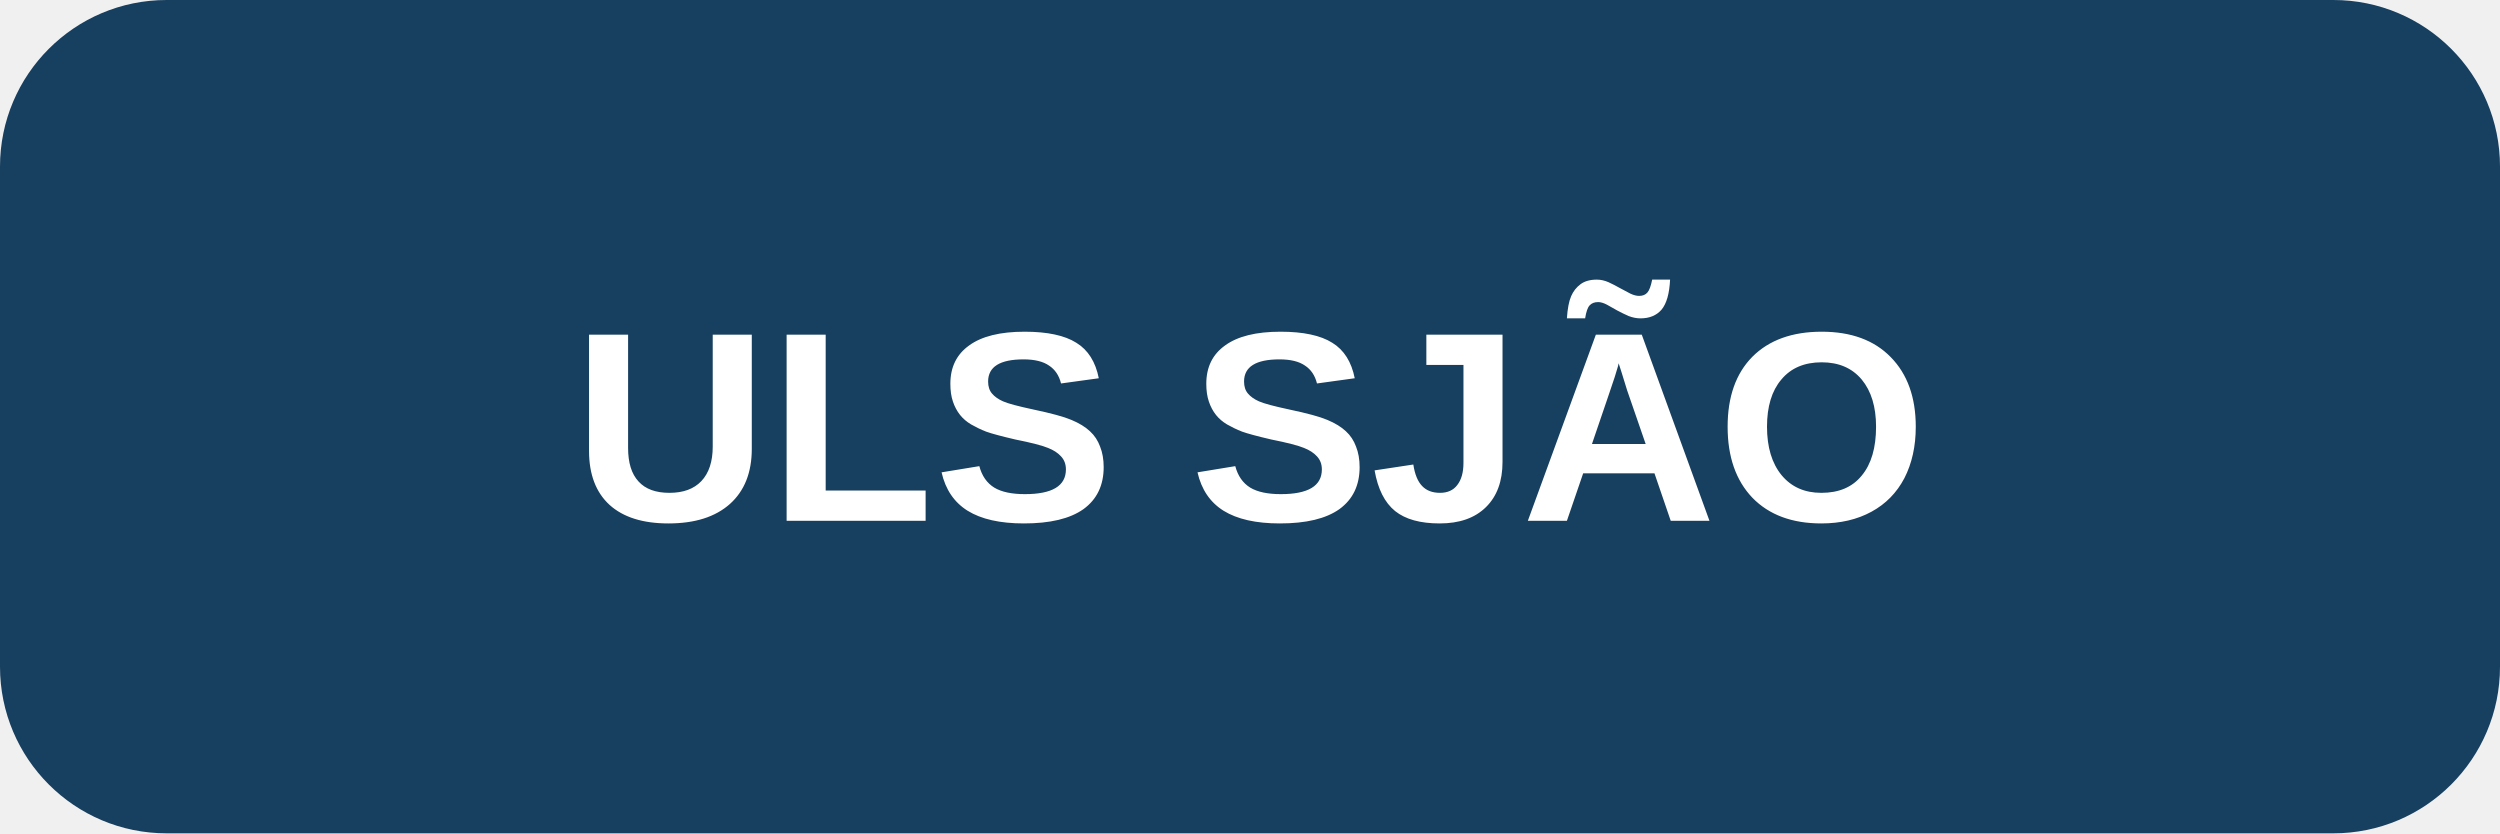
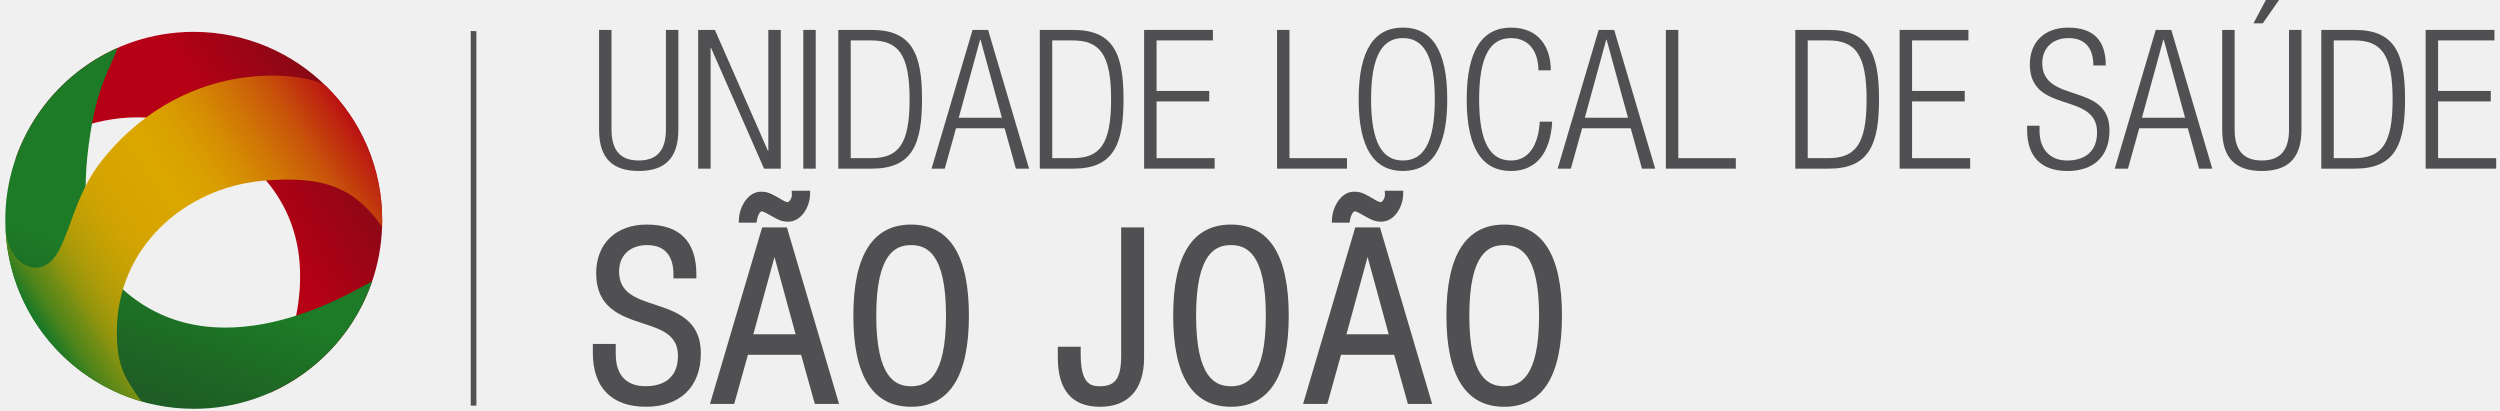
- <svg xmlns="http://www.w3.org/2000/svg" viewBox="0 0 120 40" role="img" aria-label="ULS SJÃO">
-   <rect width="120" height="40" rx="8" fill="#173F5F" />
-   <text x="60" y="25" text-anchor="middle" font-family="Arial, Helvetica, sans-serif" font-size="13" font-weight="700" fill="#FFFFFF">ULS SJÃO</text>
+ <svg xmlns="http://www.w3.org/2000/svg" id="Camada_1" viewBox="0 0 1286.7 211.42">
+   <defs>
+     <style>.cls-1{fill:url(#linear-gradient);}.cls-2{fill:#fff;}.cls-3{fill:#505052;}.cls-4{fill:url(#linear-gradient-3);}.cls-5{fill:url(#linear-gradient-2);}</style>
+     <linearGradient id="linear-gradient" x1="128.19" y1="97.08" x2="210.83" y2="49.66" gradientUnits="userSpaceOnUse">
+       <stop offset="0" stop-color="#b60015" />
+       <stop offset="1" stop-color="#6a0e15" />
+     </linearGradient>
+     <linearGradient id="linear-gradient-2" x1="69.81" y1="198.87" x2="96.71" y2="122.01" gradientUnits="userSpaceOnUse">
+       <stop offset="0" stop-color="#1e5d24" />
+       <stop offset=".7" stop-color="#1d7a26" />
+     </linearGradient>
+     <linearGradient id="linear-gradient-3" x1="22.25" y1="167.86" x2="186.71" y2="58.53" gradientUnits="userSpaceOnUse">
+       <stop offset="0" stop-color="#1d7a26" />
+       <stop offset="0" stop-color="#217a25" />
+       <stop offset=".04" stop-color="#4c841c" />
+       <stop offset=".09" stop-color="#728d14" />
+       <stop offset=".13" stop-color="#93950e" />
+       <stop offset=".18" stop-color="#ad9b09" />
+       <stop offset=".24" stop-color="#c1a005" />
+       <stop offset=".3" stop-color="#d0a302" />
+       <stop offset=".38" stop-color="#d8a500" />
+       <stop offset=".5" stop-color="#dba600" />
+       <stop offset=".56" stop-color="#d9a000" />
+       <stop offset=".64" stop-color="#d69102" />
+       <stop offset=".73" stop-color="#d07705" />
+       <stop offset=".83" stop-color="#c8540a" />
+       <stop offset=".93" stop-color="#be2610" />
+       <stop offset="1" stop-color="#b60015" />
+     </linearGradient>
+   </defs>
+   <path class="cls-3" d="m308.33,66.8c0,15,7.3,21.2,20.4,21.2s20.4-6.2,20.4-21.2V15.4h-6.4v51.3c0,10.7-4.6,15.9-14,15.9s-14-5.2-14-15.9V15.4h-6.4v51.4Z" />
+   <polygon class="cls-3" points="365.74 24.6 365.94 24.6 393.24 86.8 401.84 86.8 401.84 15.4 395.44 15.4 395.44 77.61 395.24 77.61 367.94 15.4 359.34 15.4 359.34 86.8 365.74 86.8 365.74 24.6" />
+   <rect class="cls-3" x="413.44" y="15.4" width="6.4" height="71.4" />
+   <path class="cls-3" d="m474.55,51.1c0-23.3-5.1-35.7-25.9-35.7h-17.2v71.4h17.2c20.8,0,25.9-12.4,25.9-35.7Zm-36.7,30.3V20.8h10.4c14,0,19.9,7,19.9,30.4s-5.9,30.2-19.9,30.2h-10.4Z" />
+   <path class="cls-3" d="m508.55,15.4h-8l-21.1,71.4h6.8l5.8-20.8h25l5.8,20.8h6.8l-21.1-71.4Zm-15.1,45.2l11-40.2h.2l11,40.2h-22.2Z" />
+   <path class="cls-3" d="m578.26,51.1c0-23.3-5.1-35.7-25.9-35.7h-17.2v71.4h17.2c20.8,0,25.9-12.4,25.9-35.7Zm-36.7,30.3V20.8h10.4c14,0,19.9,7,19.9,30.4s-5.9,30.2-19.9,30.2h-10.4Z" />
+   <polygon class="cls-3" points="625.16 81.4 595.26 81.4 595.26 52.2 622.36 52.2 622.36 46.8 595.26 46.8 595.26 20.8 624.26 20.8 624.26 15.4 588.86 15.4 588.86 86.8 625.16 86.8 625.16 81.4" />
+   <polygon class="cls-3" points="693.27 81.4 663.67 81.4 663.67 15.4 657.27 15.4 657.27 86.8 693.27 86.8 693.27 81.4" />
+   <path class="cls-3" d="m722.07,14.2c-14.6,0-22.8,11.3-22.8,36.9s8.2,36.9,22.8,36.9,22.8-11.3,22.8-36.9-8.2-36.9-22.8-36.9Zm0,68.4c-10.2,0-16.4-8.4-16.4-31.5s6.2-31.5,16.4-31.5,16.4,8.4,16.4,31.5-6.2,31.5-16.4,31.5Z" />
+   <path class="cls-3" d="m777.68,88.01c12.8,0,20.3-9.1,21.2-25.4h-6.4c-.7,12.3-5.8,20-14.8,20-10.2,0-16.4-8.4-16.4-31.5s6.2-31.5,16.4-31.5c9.2,0,14.1,6.9,14.1,16.6h6.4c0-11.7-6-22-20.5-22s-22.8,11.3-22.8,36.9,8.2,36.9,22.8,36.9Z" />
+   <path class="cls-3" d="m814.29,66h25l5.8,20.8h6.8l-21.1-71.4h-8l-21.1,71.4h6.8l5.8-20.8Zm12.4-45.6h.2l11,40.2h-22.2l11-40.2Z" />
+   <polygon class="cls-3" points="893.39 81.4 863.79 81.4 863.79 15.4 857.39 15.4 857.39 86.8 893.39 86.8 893.39 81.4" />
+   <path class="cls-3" d="m967.1,51.1c0-23.3-5.1-35.7-25.9-35.7h-17.2v71.4h17.2c20.8,0,25.9-12.4,25.9-35.7Zm-36.7,30.3V20.8h10.4c14,0,19.9,7,19.9,30.4s-5.9,30.2-19.9,30.2h-10.4Z" />
+   <polygon class="cls-3" points="984.1 52.2 1011.21 52.2 1011.21 46.8 984.1 46.8 984.1 20.8 1013.11 20.8 1013.11 15.4 977.7 15.4 977.7 86.8 1014.01 86.8 1014.01 81.4 984.1 81.4 984.1 52.2" />
+   <path class="cls-3" d="m1064.11,88.01c13,0,21.6-7.1,21.6-20.9,0-25.1-34.6-13.4-34.6-34.7,0-7.1,4.8-12.8,13.5-12.8s12.8,5.3,12.8,14.1h6.4c0-12.7-6.1-19.5-19.4-19.5-12.4,0-19.7,7.7-19.7,18.9,0,25.9,34.6,13.8,34.6,35,0,10-6.4,14.5-15.4,14.5s-14.2-6.1-14.2-15.2v-2.7h-6.4v2.1c0,14,7.4,21.2,20.8,21.2Z" />
+   <path class="cls-3" d="m1109.52,15.4l-21.1,71.4h6.8l5.8-20.8h25l5.8,20.8h6.8l-21.1-71.4h-8Zm-7.1,45.2l11-40.2h.2l11,40.2h-22.2Z" />
+   <polygon class="cls-3" points="1159.82 12 1164.62 12 1174.42 -2.1 1167.32 -2.1 1159.82 12" />
+   <path class="cls-3" d="m1178.12,66.7c0,10.7-4.6,15.9-14,15.9s-14-5.2-14-15.9V15.4h-6.4v51.4c0,15,7.3,21.2,20.4,21.2s20.4-6.2,20.4-21.2V15.4h-6.4v51.3Z" />
+   <path class="cls-3" d="m1211.93,15.4h-17.2v71.4h17.2c20.8,0,25.9-12.4,25.9-35.7s-5.1-35.7-25.9-35.7Zm-.4,66h-10.4V20.8h10.4c14,0,19.9,7,19.9,30.4s-5.9,30.2-19.9,30.2Z" />
+   <polygon class="cls-3" points="1254.83 52.2 1281.94 52.2 1281.94 46.8 1254.83 46.8 1254.83 20.8 1283.84 20.8 1283.84 15.4 1248.43 15.4 1248.43 86.8 1284.74 86.8 1284.74 81.4 1254.83 81.4 1254.83 52.2" />
+   <path class="cls-3" d="m360.72,181.94c0-17.34-12.6-21.5-23.71-25.17-9.86-3.25-18.38-6.07-18.38-17.05,0-8.25,5.66-13.57,14.42-13.57s13.57,5.1,13.57,15.15v2h11.79v-2c0-17.07-8.61-25.72-25.6-25.72-15.77,0-25.97,9.81-25.97,24.99,0,17.99,12.75,22.17,24,25.85,9.71,3.18,18.09,5.93,18.09,16.73,0,13.61-10.49,15.64-16.74,15.64-5.71,0-15.28-2.14-15.28-16.49v-5.29h-11.79v4.55c0,17.92,9.7,27.79,27.3,27.79s28.28-10.25,28.28-27.43Z" />
+   <path class="cls-3" d="m405.31,104.02c-.26,0-1.04-.1-2.65-1.07l-3.18-1.83c-3.01-1.7-4.67-2.45-7.92-2.45-6.82,0-10.97,8.18-11.24,13.83l-.1,2.09h9.13l.29-1.66c.42-2.39,1.61-4.18,2.41-4.18.12,0,.61.05,1.95.72l4.58,2.53c2.54,1.49,4.56,2.1,6.97,2.1,7.2,0,11.23-8.06,11.37-13.87l.05-2.05h-9.52l.12,2.12c.05.81-.46,2.31-1.27,3.16-.24.25-.61.56-.99.56Z" />
+   <path class="cls-3" d="m404.98,117.04h-12.72l-26.85,90.87h12.47l7.06-25.3h27.38l7.06,25.3h12.47l-26.85-90.87Zm4.52,54.99h-21.77l10.88-39.77,10.88,39.77Z" />
+   <path class="cls-3" d="m498.68,162.47c0-31.12-10.01-46.89-29.74-46.89s-29.74,15.78-29.74,46.89,10.01,46.89,29.74,46.89,29.74-15.78,29.74-46.89Zm-29.74,36.32c-7.71,0-17.95-3.77-17.95-36.32s10.25-36.32,17.95-36.32,17.95,3.77,17.95,36.32-10.25,36.32-17.95,36.32Z" />
+   <path class="cls-3" d="m566.15,209.36c14.63,0,22.68-8.96,22.68-25.24v-67.09h-11.79v66.24c0,12.98-4.13,15.52-11.26,15.52-4.96,0-9.56-1.97-9.56-16.25v-4.07h-11.79v5.53c0,16.83,7.3,25.36,21.71,25.36Z" />
+   <path class="cls-3" d="m633.55,115.58c-19.73,0-29.74,15.78-29.74,46.89s10.01,46.89,29.74,46.89,29.74-15.78,29.74-46.89-10.01-46.89-29.74-46.89Zm0,83.21c-7.71,0-17.95-3.77-17.95-36.32s10.25-36.32,17.95-36.32,17.95,3.77,17.95,36.32-10.25,36.32-17.95,36.32Z" />
+   <path class="cls-3" d="m690.18,182.6h27.38l7.06,25.3h12.47l-26.85-90.87h-12.72l-26.85,90.87h12.47l7.06-25.3Zm2.81-10.57l10.88-39.77,10.88,39.77h-21.77Z" />
+   <path class="cls-3" d="m710.56,104.02c-.26,0-1.04-.1-2.65-1.07l-3.18-1.83c-3.01-1.7-4.67-2.45-7.92-2.45-6.82,0-10.97,8.18-11.24,13.83l-.1,2.09h9.13l.29-1.66c.42-2.39,1.61-4.18,2.41-4.18.12,0,.61.05,1.95.72l4.58,2.53c2.54,1.49,4.56,2.1,6.97,2.1,7.2,0,11.23-8.06,11.37-13.87l.05-2.05h-9.52l.12,2.12c.05.81-.46,2.31-1.27,3.16-.24.25-.61.56-.99.56Z" />
+   <path class="cls-3" d="m774.18,209.36c19.73,0,29.74-15.78,29.74-46.89s-10.01-46.89-29.74-46.89-29.74,15.78-29.74,46.89,10.01,46.89,29.74,46.89Zm0-83.21c7.71,0,17.95,3.77,17.95,36.32s-10.25,36.32-17.95,36.32-17.95-3.77-17.95-36.32,10.25-36.32,17.95-36.32Z" />
+   <polygon class="cls-3" points="242.28 208.75 245.19 208.75 245.19 16.06 242.28 15.95 242.28 208.75" />
+   <path class="cls-2" d="m170.95,179.24c.62-.67,1.23-1.35,1.83-2.03.21-.24.42-.49.63-.73.57-.67,1.14-1.34,1.69-2.03.22-.27.43-.54.65-.81.53-.67,1.05-1.35,1.57-2.03.22-.29.44-.59.65-.88.49-.67.98-1.35,1.45-2.04.22-.32.44-.63.65-.95.46-.68.9-1.36,1.34-2.05.22-.34.44-.67.65-1.02.42-.68.83-1.36,1.23-2.05.21-.36.43-.72.64-1.09.38-.67.75-1.35,1.12-2.03.21-.39.43-.78.64-1.17.34-.65.66-1.31.99-1.97.22-.44.44-.87.65-1.31.26-.55.51-1.12.76-1.68,1.13-2.5,2.16-5.05,3.08-7.65.06-.17.13-.34.19-.52.05-.15.11-.29.16-.43,0,0-.01,0-.02,0,3.04-8.91,4.82-18.39,5.12-28.25.04-1,.06-2.13.06-3.14,0-26.59-10.57-50.66-27.99-68.15-.24-.24-.48-.49-.72-.73-.03-.03-.05-.05-.08-.08,0,0-.02-.01-.02-.02-17.52-17.33-41.61-28.03-68.21-28.03-13.94,0-27.18,2.96-39.16,8.26,0,0,0-.02,0-.02-.33.15-.66.31-1,.46-.48.22-.95.44-1.43.66-.62.3-1.24.6-1.86.91-.46.23-.92.46-1.37.7-.63.33-1.25.67-1.88,1.01-.43.24-.86.47-1.28.71-.66.37-1.3.76-1.95,1.15-.38.23-.76.45-1.13.68-.73.45-1.44.92-2.16,1.39-.28.19-.57.36-.85.55-.96.65-1.91,1.31-2.84,1.99-.03.02-.05.04-.08.06-2,1.45-3.94,2.98-5.81,4.58,0,0,0,0,0,0-.92.78-1.83,1.59-2.72,2.4-.08.07-.16.15-.24.23-.81.75-1.61,1.51-2.4,2.29-.1.1-.2.2-.3.3-.77.76-1.52,1.54-2.26,2.33-.1.1-.19.21-.29.31-.75.8-1.48,1.61-2.2,2.44-.08.09-.15.17-.23.26-.74.86-1.47,1.73-2.18,2.61-.04.05-.09.11-.13.16-.75.93-1.48,1.88-2.19,2.84,0,0,0,0-.01.01C9.79,71.82,2.7,91.77,2.7,113.38c0,53.61,43.45,97.04,97.04,97.04,13.94,0,27.17-2.96,39.15-8.25,0,0,0,.02,0,.02.33-.15.66-.31.99-.46.48-.22.96-.44,1.44-.67.64-.3,1.27-.62,1.91-.94.44-.22.87-.44,1.3-.66.67-.35,1.34-.72,2.01-1.08.38-.21.76-.42,1.14-.63.73-.42,1.45-.85,2.17-1.28.3-.18.61-.36.91-.55.84-.52,1.67-1.06,2.49-1.6.17-.11.35-.22.52-.34,4.06-2.73,7.9-5.76,11.49-9.05.11-.1.22-.21.34-.32.77-.71,1.53-1.43,2.27-2.17.17-.17.34-.34.5-.51.68-.68,1.35-1.37,2.01-2.07.2-.21.39-.43.59-.64ZM75.07,60.56c-7.71,5.72-15.25,12.83-22.34,21.63-3.5,4.35-6.3,8.93-8.64,13.52.05-8.9.99-18.1,2.43-27.26.27-1.69.54-3.29.83-4.83,8.44-2.28,17.81-3.63,27.72-3.06Zm-10.1,89.91c-.58-.49-1.14-1-1.7-1.51,9.3-31.17,38.28-52.85,72.09-55.93.52-.05,1.02-.08,1.53-.13,18.9,22.33,19.65,48.38,15.53,69.55-25.72,8.2-59.54,11.57-87.45-11.99Z" />
+   <path class="cls-1" d="m99.69,16.39c-42.58,0-78.76,27.49-91.77,65.66,5.95-2.64,53.3-39.53,102.29-10.66,75.74,42.91,32.06,120.96,28.69,130.79,34.07-15.05,57.81-49.12,57.81-88.75,0-53.59-43.4-97.04-97.01-97.04Z" />
+   <path class="cls-5" d="m99.76,210.42c42.59,0,78.75-27.47,91.79-65.64-5.95,2.62-75.98,48.39-126.56,5.69-22.48-18.99-23.38-50.71-18.45-82.02,4.11-25.95,10.64-34,14-43.81C26.51,39.69,2.71,73.75,2.71,113.37c0,53.61,43.45,97.04,97.04,97.04Z" />
+   <path class="cls-4" d="m52.74,82.18c-18.68,23.18-17.37,53.04-32.9,55.5-6.06.95-16.03-4.37-16.99-20.73,1.5,42.66,30.59,78.28,69.95,89.66-9.22-12.72-12.66-19.02-12.66-35.98,0-42.51,34.03-73.85,75.23-77.6,32.05-2.91,47.43,4.13,61.27,23.67.04-1.04.07-2.24.07-3.31,0-27-10.89-51.41-28.79-68.95-6.15-6.06-69.88-18.42-115.18,37.74Z" />
</svg>
